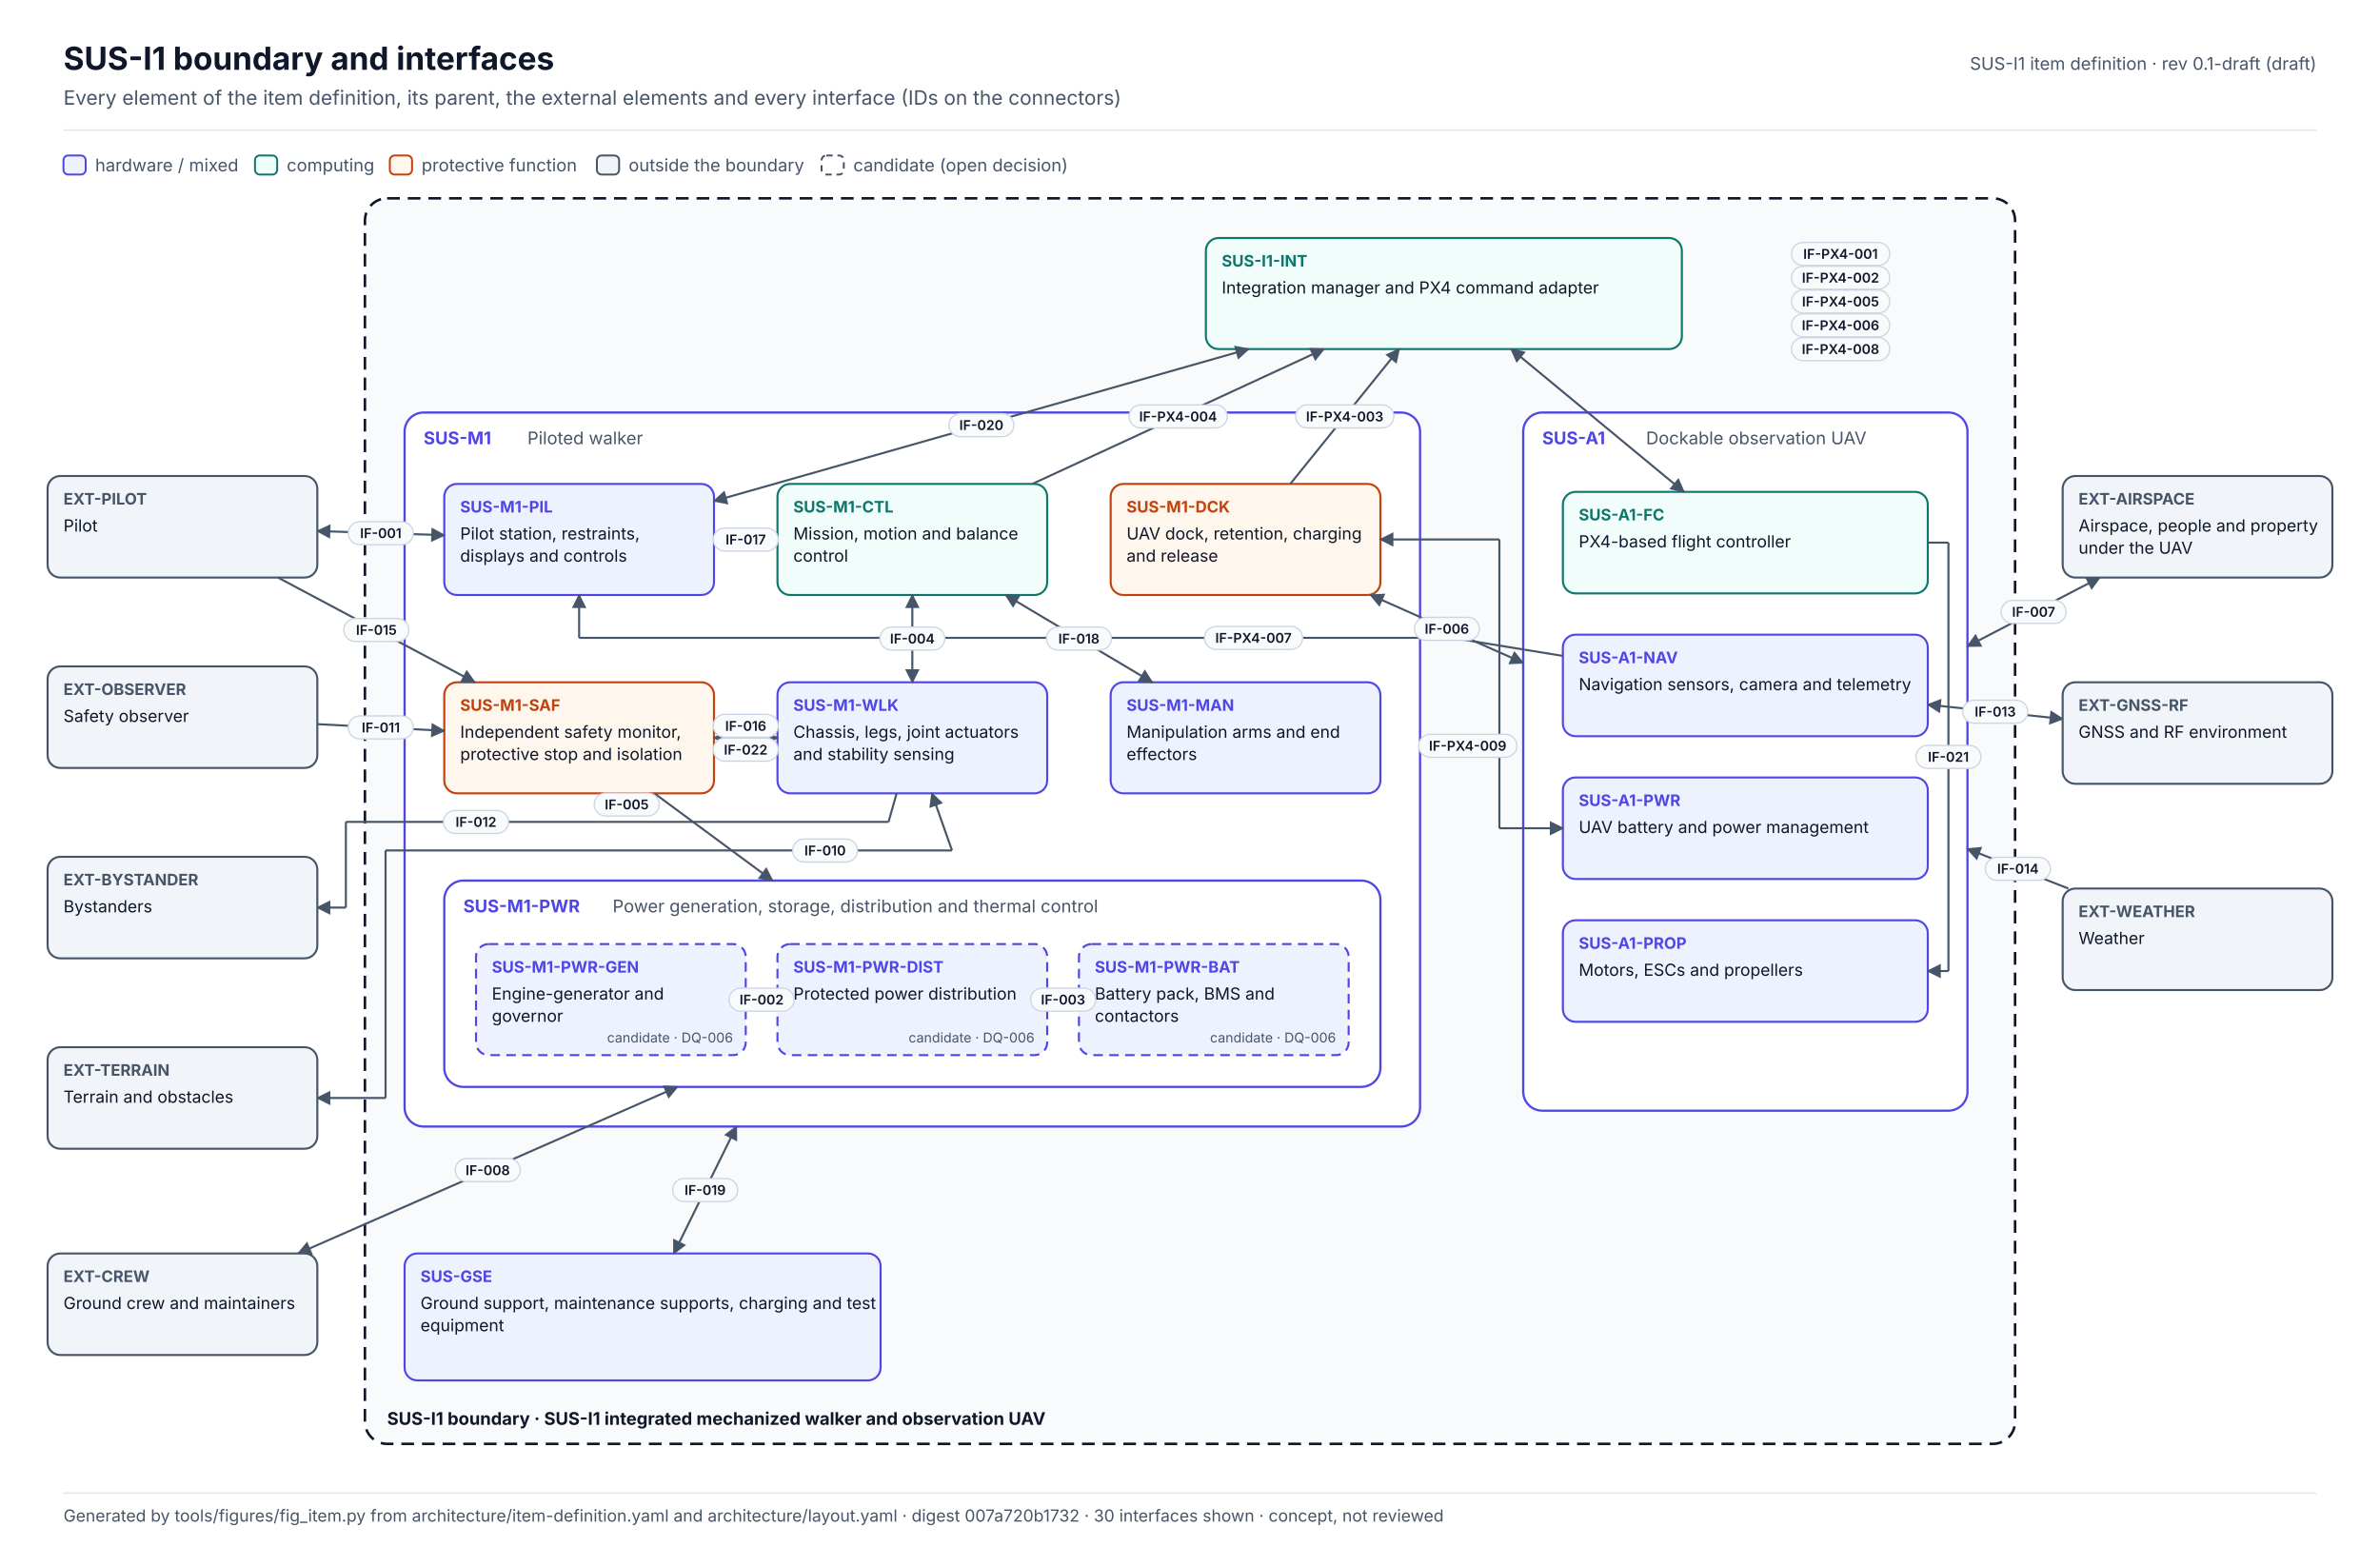
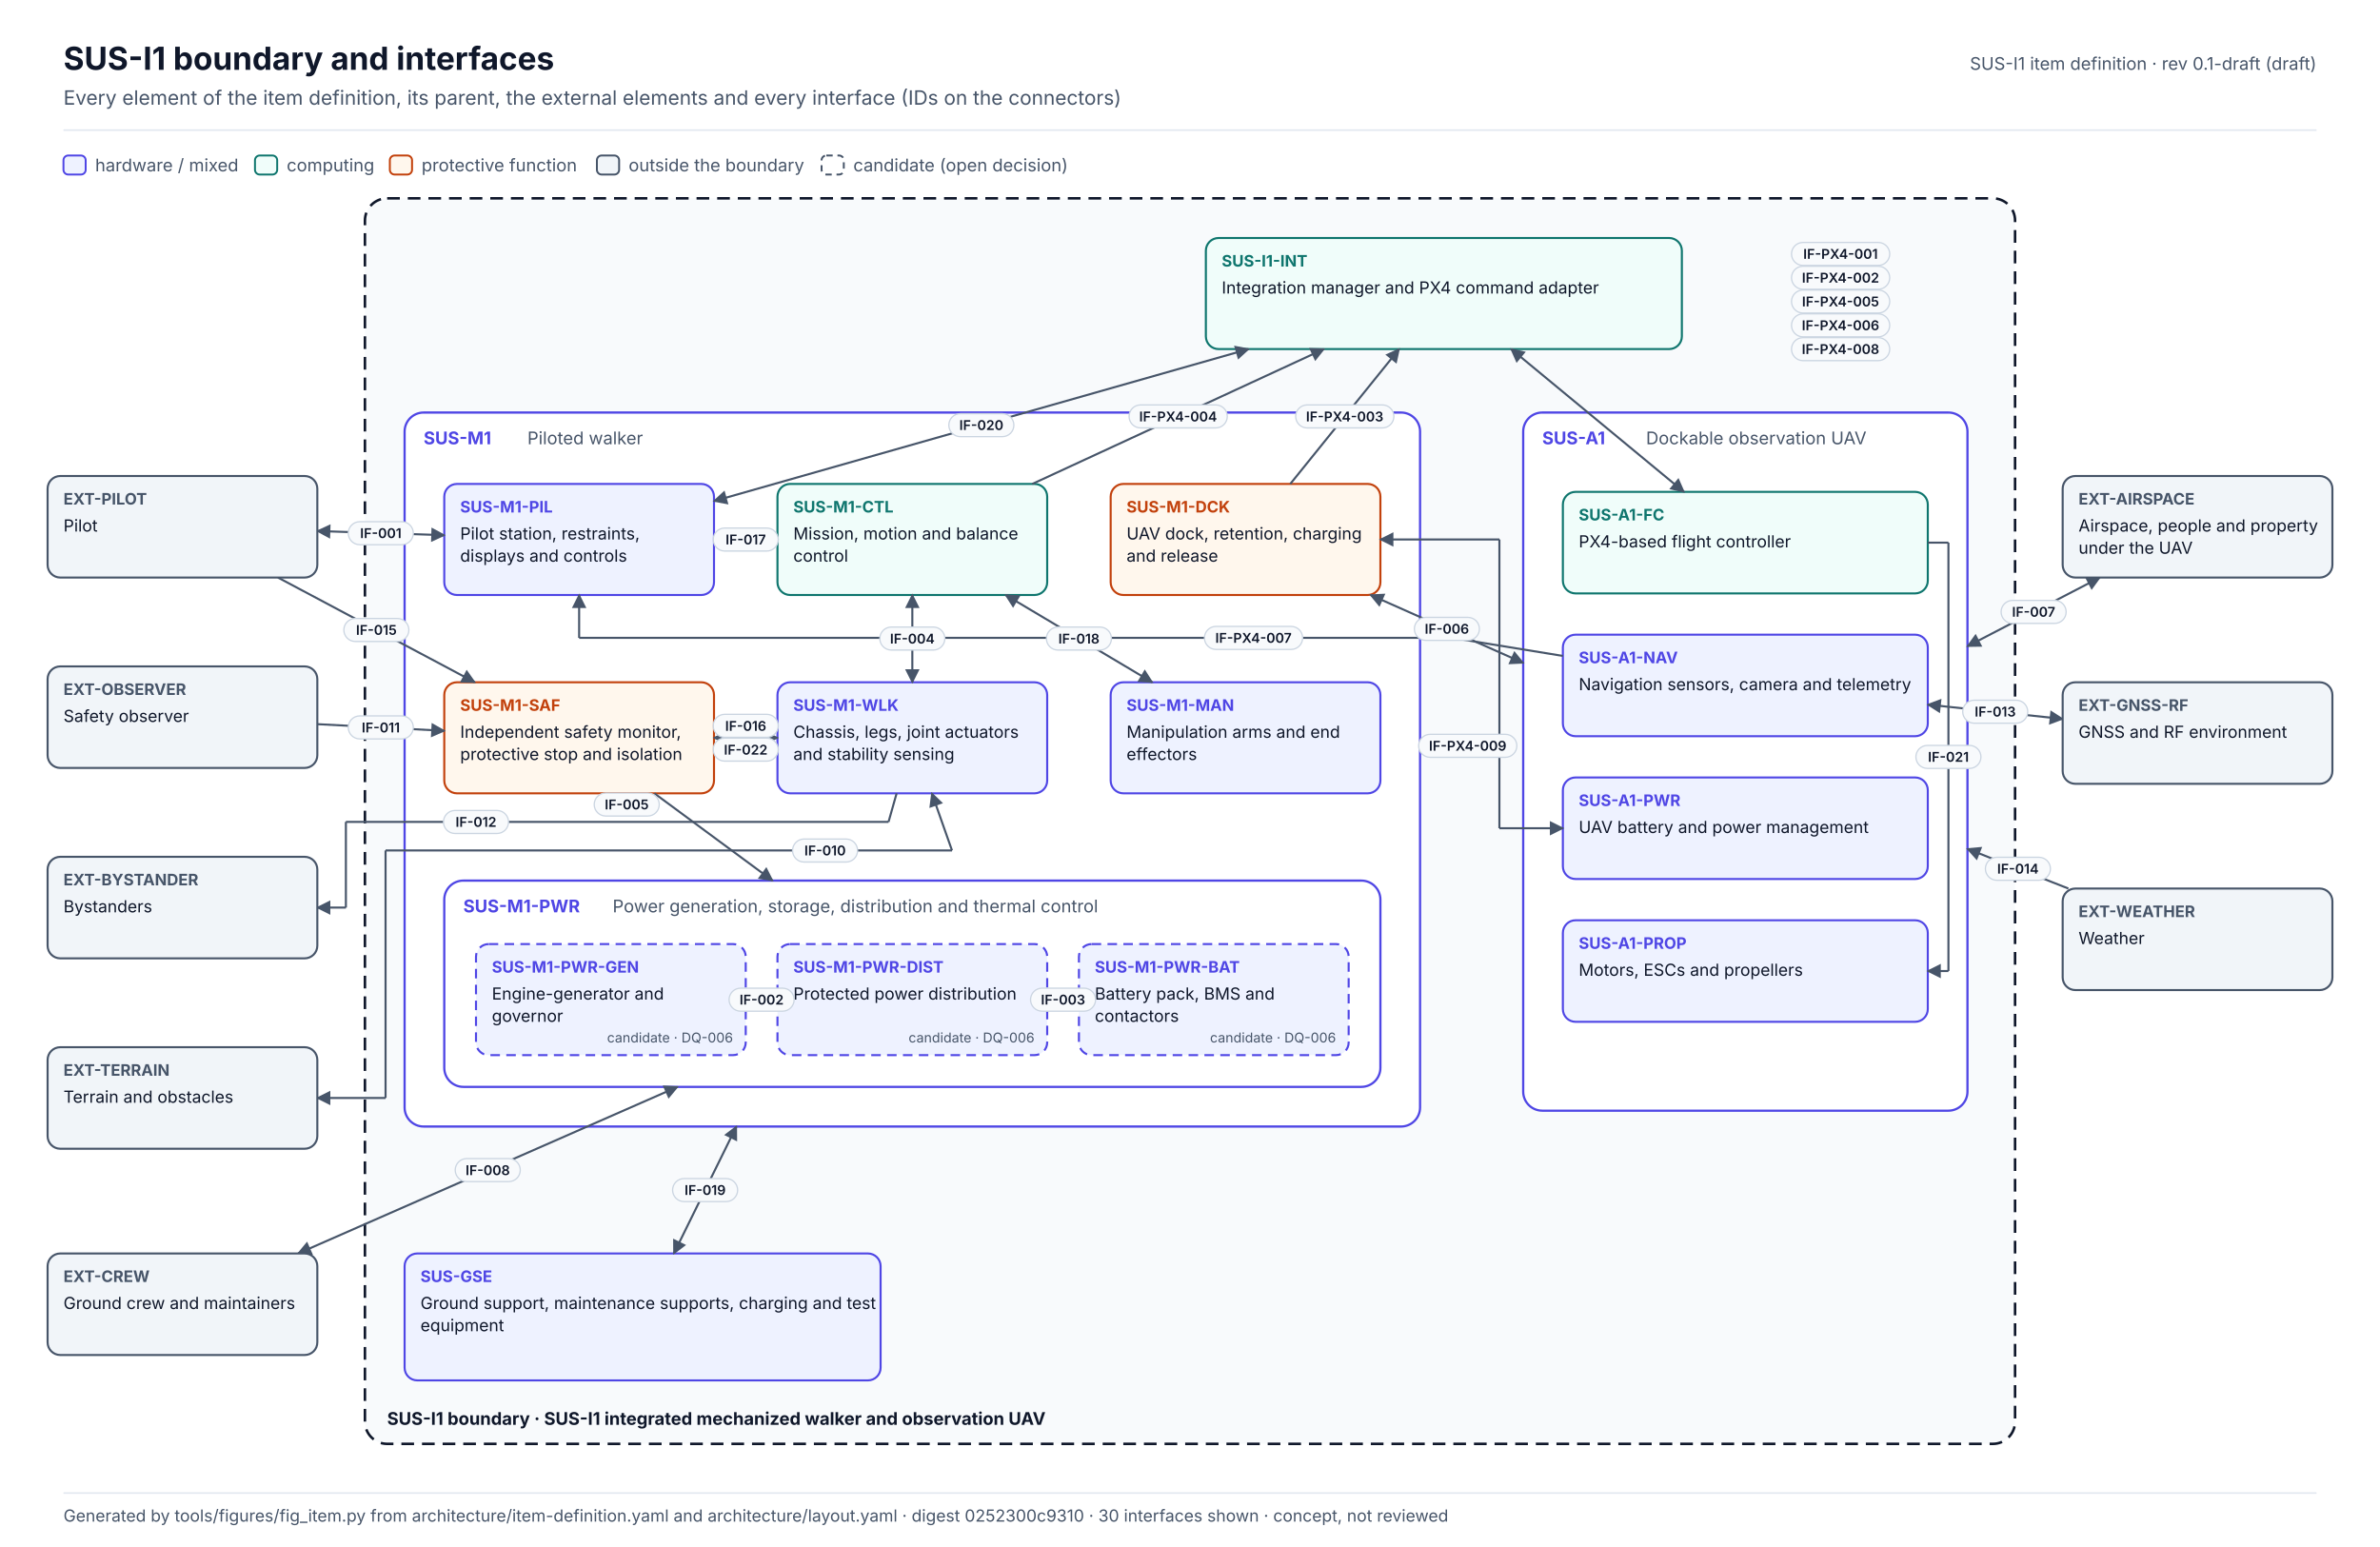
<svg xmlns="http://www.w3.org/2000/svg" width="1500" height="975" viewBox="0 0 1500 975" font-family="Inter, 'Segoe UI', Helvetica, Arial, sans-serif" role="img">
  <defs>
    <marker id="arr" viewBox="0 0 10 10" refX="9" refY="5" markerWidth="7" markerHeight="7" orient="auto-start-reverse">
      <path d="M0,0 L10,5 L0,10 z" fill="#475569" />
    </marker>
  </defs>
  <rect x="0" y="0" width="1500" height="975" rx="0" fill="#FFFFFF" stroke="none" stroke-width="0" />
  <text x="40" y="44" font-size="20" fill="#0F172A" font-weight="700">SUS-I1 boundary and interfaces</text>
  <text x="40" y="66" font-size="12.5" fill="#475569">Every element of the item definition, its parent, the external elements and every interface (IDs on the connectors)</text>
  <text x="1460" y="44" font-size="11" fill="#475569" text-anchor="end">SUS-I1 item definition · rev 0.1-draft (draft)</text>
  <line x1="40" y1="82" x2="1460" y2="82" stroke="#E2E8F0" stroke-width="1" />
  <rect x="40" y="98" width="14" height="12" rx="3" fill="#EEF2FF" stroke="#4F46E5" stroke-width="1.2" />
  <text x="60" y="108" font-size="11" fill="#475569">hardware / mixed</text>
  <rect x="160.7" y="98" width="14" height="12" rx="3" fill="#F0FDFA" stroke="#0F766E" stroke-width="1.2" />
  <text x="180.7" y="108" font-size="11" fill="#475569">computing</text>
  <rect x="245.7" y="98" width="14" height="12" rx="3" fill="#FFF7ED" stroke="#C2410C" stroke-width="1.2" />
  <text x="265.7" y="108" font-size="11" fill="#475569">protective function</text>
  <rect x="376.2" y="98" width="14" height="12" rx="3" fill="#F1F5F9" stroke="#475569" stroke-width="1.2" />
  <text x="396.2" y="108" font-size="11" fill="#475569">outside the boundary</text>
  <rect x="517.8" y="98" width="14" height="12" rx="3" fill="#FFFFFF" stroke="#475569" stroke-width="1.2" stroke-dasharray="4 3" />
  <text x="537.8" y="108" font-size="11" fill="#475569">candidate (open decision)</text>
  <rect x="230" y="125" width="1040" height="785" rx="14" fill="#F8FAFC" stroke="#0F172A" stroke-width="1.6" stroke-dasharray="8 5" />
  <text x="244" y="898" font-size="11" fill="#0F172A" font-weight="700">SUS-I1 boundary · SUS-I1 integrated mechanized walker and observation UAV</text>
  <rect x="960" y="260" width="280" height="440" rx="12" fill="#FFFFFF" stroke="#4F46E5" stroke-width="1.4" />
  <text x="972" y="280" font-size="11" fill="#4F46E5" font-weight="700">SUS-A1</text>
  <text x="1037.4" y="280" font-size="11" fill="#475569">Dockable observation UAV</text>
  <rect x="255" y="790" width="300" height="80" rx="8" fill="#EEF2FF" stroke="#4F46E5" stroke-width="1.3" />
  <text x="265" y="808" font-size="10" fill="#4F46E5" font-weight="700">SUS-GSE</text>
  <text x="265" y="825" font-size="10.5" fill="#0F172A">Ground support, maintenance supports, charging and test</text>
  <text x="265" y="839" font-size="10.5" fill="#0F172A">equipment</text>
  <rect x="760" y="150" width="300" height="70" rx="8" fill="#F0FDFA" stroke="#0F766E" stroke-width="1.3" />
  <text x="770" y="168" font-size="10" fill="#0F766E" font-weight="700">SUS-I1-INT</text>
  <text x="770" y="185" font-size="10.5" fill="#0F172A">Integration manager and PX4 command adapter</text>
  <rect x="255" y="260" width="640" height="450" rx="12" fill="#FFFFFF" stroke="#4F46E5" stroke-width="1.4" />
  <text x="267" y="280" font-size="11" fill="#4F46E5" font-weight="700">SUS-M1</text>
  <text x="332.4" y="280" font-size="11" fill="#475569">Piloted walker</text>
  <rect x="985" y="310" width="230" height="64" rx="8" fill="#F0FDFA" stroke="#0F766E" stroke-width="1.3" />
  <text x="995" y="328" font-size="10" fill="#0F766E" font-weight="700">SUS-A1-FC</text>
  <text x="995" y="345" font-size="10.5" fill="#0F172A">PX4-based flight controller</text>
  <rect x="985" y="400" width="230" height="64" rx="8" fill="#EEF2FF" stroke="#4F46E5" stroke-width="1.3" />
  <text x="995" y="418" font-size="10" fill="#4F46E5" font-weight="700">SUS-A1-NAV</text>
  <text x="995" y="435" font-size="10.5" fill="#0F172A">Navigation sensors, camera and telemetry</text>
  <rect x="985" y="580" width="230" height="64" rx="8" fill="#EEF2FF" stroke="#4F46E5" stroke-width="1.3" />
  <text x="995" y="598" font-size="10" fill="#4F46E5" font-weight="700">SUS-A1-PROP</text>
  <text x="995" y="615" font-size="10.5" fill="#0F172A">Motors, ESCs and propellers</text>
  <rect x="985" y="490" width="230" height="64" rx="8" fill="#EEF2FF" stroke="#4F46E5" stroke-width="1.3" />
  <text x="995" y="508" font-size="10" fill="#4F46E5" font-weight="700">SUS-A1-PWR</text>
  <text x="995" y="525" font-size="10.5" fill="#0F172A">UAV battery and power management</text>
  <rect x="490" y="305" width="170" height="70" rx="8" fill="#F0FDFA" stroke="#0F766E" stroke-width="1.3" />
  <text x="500" y="323" font-size="10" fill="#0F766E" font-weight="700">SUS-M1-CTL</text>
  <text x="500" y="340" font-size="10.5" fill="#0F172A">Mission, motion and balance</text>
  <text x="500" y="354" font-size="10.5" fill="#0F172A">control</text>
  <rect x="700" y="305" width="170" height="70" rx="8" fill="#FFF7ED" stroke="#C2410C" stroke-width="1.3" />
  <text x="710" y="323" font-size="10" fill="#C2410C" font-weight="700">SUS-M1-DCK</text>
  <text x="710" y="340" font-size="10.5" fill="#0F172A">UAV dock, retention, charging</text>
  <text x="710" y="354" font-size="10.5" fill="#0F172A">and release</text>
  <rect x="700" y="430" width="170" height="70" rx="8" fill="#EEF2FF" stroke="#4F46E5" stroke-width="1.3" />
  <text x="710" y="448" font-size="10" fill="#4F46E5" font-weight="700">SUS-M1-MAN</text>
  <text x="710" y="465" font-size="10.5" fill="#0F172A">Manipulation arms and end</text>
  <text x="710" y="479" font-size="10.5" fill="#0F172A">effectors</text>
  <rect x="280" y="305" width="170" height="70" rx="8" fill="#EEF2FF" stroke="#4F46E5" stroke-width="1.3" />
  <text x="290" y="323" font-size="10" fill="#4F46E5" font-weight="700">SUS-M1-PIL</text>
  <text x="290" y="340" font-size="10.5" fill="#0F172A">Pilot station, restraints,</text>
  <text x="290" y="354" font-size="10.5" fill="#0F172A">displays and controls</text>
  <rect x="280" y="555" width="590" height="130" rx="12" fill="#FFFFFF" stroke="#4F46E5" stroke-width="1.4" />
  <text x="292" y="575" font-size="11" fill="#4F46E5" font-weight="700">SUS-M1-PWR</text>
  <text x="386.1" y="575" font-size="11" fill="#475569">Power generation, storage, distribution and thermal control</text>
  <rect x="280" y="430" width="170" height="70" rx="8" fill="#FFF7ED" stroke="#C2410C" stroke-width="1.3" />
  <text x="290" y="448" font-size="10" fill="#C2410C" font-weight="700">SUS-M1-SAF</text>
  <text x="290" y="465" font-size="10.5" fill="#0F172A">Independent safety monitor,</text>
  <text x="290" y="479" font-size="10.5" fill="#0F172A">protective stop and isolation</text>
  <rect x="490" y="430" width="170" height="70" rx="8" fill="#EEF2FF" stroke="#4F46E5" stroke-width="1.3" />
  <text x="500" y="448" font-size="10" fill="#4F46E5" font-weight="700">SUS-M1-WLK</text>
  <text x="500" y="465" font-size="10.5" fill="#0F172A">Chassis, legs, joint actuators</text>
  <text x="500" y="479" font-size="10.5" fill="#0F172A">and stability sensing</text>
  <rect x="680" y="595" width="170" height="70" rx="8" fill="#EEF2FF" stroke="#4F46E5" stroke-width="1.3" stroke-dasharray="6 4" />
  <text x="690" y="613" font-size="10" fill="#4F46E5" font-weight="700">SUS-M1-PWR-BAT</text>
  <text x="690" y="630" font-size="10.5" fill="#0F172A">Battery pack, BMS and</text>
  <text x="690" y="644" font-size="10.5" fill="#0F172A">contactors</text>
  <text x="842" y="657" font-size="8.5" fill="#475569" text-anchor="end">candidate · DQ-006</text>
  <rect x="490" y="595" width="170" height="70" rx="8" fill="#EEF2FF" stroke="#4F46E5" stroke-width="1.3" stroke-dasharray="6 4" />
  <text x="500" y="613" font-size="10" fill="#4F46E5" font-weight="700">SUS-M1-PWR-DIST</text>
  <text x="500" y="630" font-size="10.5" fill="#0F172A">Protected power distribution</text>
  <text x="652" y="657" font-size="8.5" fill="#475569" text-anchor="end">candidate · DQ-006</text>
  <rect x="300" y="595" width="170" height="70" rx="8" fill="#EEF2FF" stroke="#4F46E5" stroke-width="1.3" stroke-dasharray="6 4" />
  <text x="310" y="613" font-size="10" fill="#4F46E5" font-weight="700">SUS-M1-PWR-GEN</text>
  <text x="310" y="630" font-size="10.5" fill="#0F172A">Engine-generator and</text>
  <text x="310" y="644" font-size="10.5" fill="#0F172A">governor</text>
  <text x="462" y="657" font-size="8.5" fill="#475569" text-anchor="end">candidate · DQ-006</text>
  <line x1="1323.4" y1="364" x2="1240" y2="407.3" stroke="#475569" stroke-width="1.3" marker-start="url(#arr)" marker-end="url(#arr)" />
  <line x1="200" y1="572" x2="218" y2="572" stroke="#475569" stroke-width="1.3" marker-start="url(#arr)" />
  <line x1="218" y1="572" x2="218" y2="518" stroke="#475569" stroke-width="1.3" />
  <line x1="218" y1="518" x2="560" y2="518" stroke="#475569" stroke-width="1.3" />
  <line x1="560" y1="518" x2="565.1" y2="500" stroke="#475569" stroke-width="1.3" />
  <line x1="187.9" y1="790" x2="427" y2="685" stroke="#475569" stroke-width="1.3" marker-start="url(#arr)" marker-end="url(#arr)" />
  <line x1="1300" y1="453.1" x2="1215" y2="444.1" stroke="#475569" stroke-width="1.3" marker-start="url(#arr)" marker-end="url(#arr)" />
  <line x1="200" y1="456.4" x2="280" y2="460.6" stroke="#475569" stroke-width="1.3" marker-end="url(#arr)" />
  <line x1="200" y1="334.7" x2="280" y2="337.3" stroke="#475569" stroke-width="1.3" marker-start="url(#arr)" marker-end="url(#arr)" />
  <line x1="175.2" y1="364" x2="299.2" y2="430" stroke="#475569" stroke-width="1.3" marker-end="url(#arr)" />
  <line x1="200" y1="692" x2="243" y2="692" stroke="#475569" stroke-width="1.3" marker-start="url(#arr)" />
  <line x1="243" y1="692" x2="243" y2="536" stroke="#475569" stroke-width="1.3" />
  <line x1="243" y1="536" x2="600" y2="536" stroke="#475569" stroke-width="1.3" />
  <line x1="600" y1="536" x2="587.3" y2="500" stroke="#475569" stroke-width="1.3" marker-end="url(#arr)" />
  <line x1="1303.6" y1="560" x2="1240" y2="535" stroke="#475569" stroke-width="1.3" marker-end="url(#arr)" />
  <line x1="960" y1="417.8" x2="863.8" y2="375" stroke="#475569" stroke-width="1.3" marker-start="url(#arr)" marker-end="url(#arr)" />
  <line x1="1215" y1="342" x2="1228" y2="342" stroke="#475569" stroke-width="1.3" />
  <line x1="1228" y1="342" x2="1228" y2="612" stroke="#475569" stroke-width="1.3" />
  <line x1="1228" y1="612" x2="1215" y2="612" stroke="#475569" stroke-width="1.3" marker-end="url(#arr)" />
  <line x1="1061.3" y1="310" x2="952.4" y2="220" stroke="#475569" stroke-width="1.3" marker-start="url(#arr)" marker-end="url(#arr)" />
  <line x1="985" y1="413.4" x2="915" y2="402" stroke="#475569" stroke-width="1.3" />
  <line x1="915" y1="402" x2="365" y2="402" stroke="#475569" stroke-width="1.3" />
  <line x1="365" y1="402" x2="365" y2="375" stroke="#475569" stroke-width="1.3" marker-end="url(#arr)" />
  <line x1="985" y1="522" x2="945" y2="522" stroke="#475569" stroke-width="1.3" marker-start="url(#arr)" />
  <line x1="945" y1="522" x2="945" y2="340" stroke="#475569" stroke-width="1.3" />
  <line x1="945" y1="340" x2="870" y2="340" stroke="#475569" stroke-width="1.3" marker-end="url(#arr)" />
  <line x1="424.7" y1="790" x2="464.1" y2="710" stroke="#475569" stroke-width="1.3" marker-start="url(#arr)" marker-end="url(#arr)" />
  <line x1="834.4" y1="220" x2="650.6" y2="305" stroke="#475569" stroke-width="1.3" marker-start="url(#arr)" />
  <line x1="881.8" y1="220" x2="813.2" y2="305" stroke="#475569" stroke-width="1.3" marker-start="url(#arr)" />
  <line x1="786.9" y1="220" x2="450" y2="315.8" stroke="#475569" stroke-width="1.3" marker-start="url(#arr)" marker-end="url(#arr)" />
  <line x1="633.8" y1="375" x2="726.2" y2="430" stroke="#475569" stroke-width="1.3" marker-start="url(#arr)" marker-end="url(#arr)" />
  <line x1="490" y1="340" x2="450" y2="340" stroke="#475569" stroke-width="1.3" marker-start="url(#arr)" />
  <line x1="575" y1="375" x2="575" y2="430" stroke="#475569" stroke-width="1.3" marker-start="url(#arr)" marker-end="url(#arr)" />
  <line x1="486.9" y1="555" x2="412.4" y2="500" stroke="#475569" stroke-width="1.3" marker-start="url(#arr)" />
  <line x1="680" y1="630" x2="660" y2="630" stroke="#475569" stroke-width="1.3" stroke-dasharray="5 4" marker-start="url(#arr)" marker-end="url(#arr)" />
  <line x1="490" y1="630" x2="470" y2="630" stroke="#475569" stroke-width="1.3" stroke-dasharray="5 4" marker-start="url(#arr)" />
  <line x1="450" y1="465" x2="490" y2="465" stroke="#475569" stroke-width="1.3" marker-start="url(#arr)" marker-end="url(#arr)" />
  <rect x="1300" y="300" width="170" height="64" rx="8" fill="#F1F5F9" stroke="#475569" stroke-width="1.3" />
  <text x="1310" y="318" font-size="10" fill="#475569" font-weight="700">EXT-AIRSPACE</text>
  <text x="1310" y="335" font-size="10.5" fill="#0F172A">Airspace, people and property</text>
  <text x="1310" y="349" font-size="10.5" fill="#0F172A">under the UAV</text>
  <rect x="30" y="540" width="170" height="64" rx="8" fill="#F1F5F9" stroke="#475569" stroke-width="1.3" />
  <text x="40" y="558" font-size="10" fill="#475569" font-weight="700">EXT-BYSTANDER</text>
  <text x="40" y="575" font-size="10.5" fill="#0F172A">Bystanders</text>
  <rect x="30" y="790" width="170" height="64" rx="8" fill="#F1F5F9" stroke="#475569" stroke-width="1.3" />
  <text x="40" y="808" font-size="10" fill="#475569" font-weight="700">EXT-CREW</text>
  <text x="40" y="825" font-size="10.5" fill="#0F172A">Ground crew and maintainers</text>
  <rect x="1300" y="430" width="170" height="64" rx="8" fill="#F1F5F9" stroke="#475569" stroke-width="1.3" />
  <text x="1310" y="448" font-size="10" fill="#475569" font-weight="700">EXT-GNSS-RF</text>
  <text x="1310" y="465" font-size="10.5" fill="#0F172A">GNSS and RF environment</text>
  <rect x="30" y="420" width="170" height="64" rx="8" fill="#F1F5F9" stroke="#475569" stroke-width="1.3" />
  <text x="40" y="438" font-size="10" fill="#475569" font-weight="700">EXT-OBSERVER</text>
  <text x="40" y="455" font-size="10.5" fill="#0F172A">Safety observer</text>
  <rect x="30" y="300" width="170" height="64" rx="8" fill="#F1F5F9" stroke="#475569" stroke-width="1.3" />
  <text x="40" y="318" font-size="10" fill="#475569" font-weight="700">EXT-PILOT</text>
  <text x="40" y="335" font-size="10.5" fill="#0F172A">Pilot</text>
  <rect x="30" y="660" width="170" height="64" rx="8" fill="#F1F5F9" stroke="#475569" stroke-width="1.3" />
  <text x="40" y="678" font-size="10" fill="#475569" font-weight="700">EXT-TERRAIN</text>
  <text x="40" y="695" font-size="10.5" fill="#0F172A">Terrain and obstacles</text>
  <rect x="1300" y="560" width="170" height="64" rx="8" fill="#F1F5F9" stroke="#475569" stroke-width="1.3" />
  <text x="1310" y="578" font-size="10" fill="#475569" font-weight="700">EXT-WEATHER</text>
  <text x="1310" y="595" font-size="10.5" fill="#0F172A">Weather</text>
  <rect x="1261.2" y="378.4" width="41" height="14.5" rx="7.25" fill="#F8FAFC" stroke="#CBD5E1" stroke-width="0.8" />
  <text x="1281.7" y="388.7" font-size="8.5" fill="#0F172A" font-weight="600" text-anchor="middle">IF-007</text>
  <rect x="279.5" y="510.8" width="41" height="14.5" rx="7.25" fill="#F8FAFC" stroke="#CBD5E1" stroke-width="0.8" />
  <text x="300" y="521.1" font-size="8.5" fill="#0F172A" font-weight="600" text-anchor="middle">IF-012</text>
  <rect x="286.9" y="730.2" width="41" height="14.5" rx="7.25" fill="#F8FAFC" stroke="#CBD5E1" stroke-width="0.8" />
  <text x="307.4" y="740.6" font-size="8.5" fill="#0F172A" font-weight="600" text-anchor="middle">IF-008</text>
  <rect x="1237" y="441.3" width="41" height="14.5" rx="7.25" fill="#F8FAFC" stroke="#CBD5E1" stroke-width="0.8" />
  <text x="1257.5" y="451.6" font-size="8.5" fill="#0F172A" font-weight="600" text-anchor="middle">IF-013</text>
  <rect x="219.5" y="451.2" width="41" height="14.5" rx="7.25" fill="#F8FAFC" stroke="#CBD5E1" stroke-width="0.8" />
  <text x="240" y="461.6" font-size="8.5" fill="#0F172A" font-weight="600" text-anchor="middle">IF-011</text>
  <rect x="219.5" y="328.8" width="41" height="14.5" rx="7.25" fill="#F8FAFC" stroke="#CBD5E1" stroke-width="0.8" />
  <text x="240" y="339.1" font-size="8.5" fill="#0F172A" font-weight="600" text-anchor="middle">IF-001</text>
  <rect x="216.7" y="389.8" width="41" height="14.5" rx="7.25" fill="#F8FAFC" stroke="#CBD5E1" stroke-width="0.8" />
  <text x="237.2" y="400.1" font-size="8.5" fill="#0F172A" font-weight="600" text-anchor="middle">IF-015</text>
  <rect x="499.5" y="528.8" width="41" height="14.5" rx="7.25" fill="#F8FAFC" stroke="#CBD5E1" stroke-width="0.8" />
  <text x="520" y="539.1" font-size="8.5" fill="#0F172A" font-weight="600" text-anchor="middle">IF-010</text>
  <rect x="1251.3" y="540.3" width="41" height="14.5" rx="7.25" fill="#F8FAFC" stroke="#CBD5E1" stroke-width="0.8" />
  <text x="1271.8" y="550.6" font-size="8.5" fill="#0F172A" font-weight="600" text-anchor="middle">IF-014</text>
  <rect x="891.4" y="389.1" width="41" height="14.5" rx="7.25" fill="#F8FAFC" stroke="#CBD5E1" stroke-width="0.8" />
  <text x="911.9" y="399.4" font-size="8.5" fill="#0F172A" font-weight="600" text-anchor="middle">IF-006</text>
  <rect x="1207.5" y="469.8" width="41" height="14.5" rx="7.25" fill="#F8FAFC" stroke="#CBD5E1" stroke-width="0.8" />
  <text x="1228" y="480.1" font-size="8.5" fill="#0F172A" font-weight="600" text-anchor="middle">IF-021</text>
  <rect x="1129.1" y="152.8" width="61.9" height="14.5" rx="7.25" fill="#F8FAFC" stroke="#CBD5E1" stroke-width="0.8" />
  <text x="1160" y="163.1" font-size="8.5" fill="#0F172A" font-weight="600" text-anchor="middle">IF-PX4-001</text>
  <rect x="1129.1" y="167.8" width="61.9" height="14.5" rx="7.25" fill="#F8FAFC" stroke="#CBD5E1" stroke-width="0.8" />
  <text x="1160" y="178.1" font-size="8.5" fill="#0F172A" font-weight="600" text-anchor="middle">IF-PX4-002</text>
  <rect x="1129.1" y="182.8" width="61.9" height="14.5" rx="7.25" fill="#F8FAFC" stroke="#CBD5E1" stroke-width="0.8" />
  <text x="1160" y="193.1" font-size="8.5" fill="#0F172A" font-weight="600" text-anchor="middle">IF-PX4-005</text>
  <rect x="1129.1" y="197.8" width="61.9" height="14.5" rx="7.25" fill="#F8FAFC" stroke="#CBD5E1" stroke-width="0.8" />
  <text x="1160" y="208.1" font-size="8.5" fill="#0F172A" font-weight="600" text-anchor="middle">IF-PX4-006</text>
  <rect x="1129.1" y="212.8" width="61.9" height="14.5" rx="7.25" fill="#F8FAFC" stroke="#CBD5E1" stroke-width="0.8" />
  <text x="1160" y="223.1" font-size="8.5" fill="#0F172A" font-weight="600" text-anchor="middle">IF-PX4-008</text>
  <rect x="759.1" y="394.8" width="61.9" height="14.5" rx="7.25" fill="#F8FAFC" stroke="#CBD5E1" stroke-width="0.8" />
  <text x="790" y="405.1" font-size="8.5" fill="#0F172A" font-weight="600" text-anchor="middle">IF-PX4-007</text>
  <rect x="894.1" y="462.8" width="61.9" height="14.5" rx="7.25" fill="#F8FAFC" stroke="#CBD5E1" stroke-width="0.8" />
  <text x="925" y="473.1" font-size="8.5" fill="#0F172A" font-weight="600" text-anchor="middle">IF-PX4-009</text>
  <rect x="423.9" y="742.8" width="41" height="14.5" rx="7.25" fill="#F8FAFC" stroke="#CBD5E1" stroke-width="0.8" />
  <text x="444.4" y="753.1" font-size="8.5" fill="#0F172A" font-weight="600" text-anchor="middle">IF-019</text>
  <rect x="711.6" y="255.2" width="61.9" height="14.5" rx="7.25" fill="#F8FAFC" stroke="#CBD5E1" stroke-width="0.8" />
  <text x="742.5" y="265.6" font-size="8.5" fill="#0F172A" font-weight="600" text-anchor="middle">IF-PX4-004</text>
  <rect x="816.6" y="255.2" width="61.9" height="14.5" rx="7.25" fill="#F8FAFC" stroke="#CBD5E1" stroke-width="0.8" />
  <text x="847.5" y="265.6" font-size="8.5" fill="#0F172A" font-weight="600" text-anchor="middle">IF-PX4-003</text>
  <rect x="598" y="260.7" width="41" height="14.5" rx="7.25" fill="#F8FAFC" stroke="#CBD5E1" stroke-width="0.8" />
  <text x="618.5" y="271" font-size="8.5" fill="#0F172A" font-weight="600" text-anchor="middle">IF-020</text>
  <rect x="659.5" y="395.2" width="41" height="14.5" rx="7.25" fill="#F8FAFC" stroke="#CBD5E1" stroke-width="0.8" />
  <text x="680" y="405.6" font-size="8.5" fill="#0F172A" font-weight="600" text-anchor="middle">IF-018</text>
  <rect x="449.5" y="332.8" width="41" height="14.5" rx="7.25" fill="#F8FAFC" stroke="#CBD5E1" stroke-width="0.8" />
  <text x="470" y="343.1" font-size="8.5" fill="#0F172A" font-weight="600" text-anchor="middle">IF-017</text>
  <rect x="554.5" y="395.2" width="41" height="14.5" rx="7.25" fill="#F8FAFC" stroke="#CBD5E1" stroke-width="0.8" />
  <text x="575" y="405.6" font-size="8.5" fill="#0F172A" font-weight="600" text-anchor="middle">IF-004</text>
  <rect x="374.5" y="499.8" width="41" height="14.5" rx="7.25" fill="#F8FAFC" stroke="#CBD5E1" stroke-width="0.8" />
  <text x="395" y="510.1" font-size="8.5" fill="#0F172A" font-weight="600" text-anchor="middle">IF-005</text>
  <rect x="649.5" y="622.8" width="41" height="14.5" rx="7.25" fill="#F8FAFC" stroke="#CBD5E1" stroke-width="0.8" />
  <text x="670" y="633.1" font-size="8.5" fill="#0F172A" font-weight="600" text-anchor="middle">IF-003</text>
  <rect x="459.5" y="622.8" width="41" height="14.5" rx="7.25" fill="#F8FAFC" stroke="#CBD5E1" stroke-width="0.8" />
  <text x="480" y="633.1" font-size="8.5" fill="#0F172A" font-weight="600" text-anchor="middle">IF-002</text>
  <rect x="449.5" y="450.2" width="41" height="14.5" rx="7.25" fill="#F8FAFC" stroke="#CBD5E1" stroke-width="0.8" />
  <text x="470" y="460.6" font-size="8.5" fill="#0F172A" font-weight="600" text-anchor="middle">IF-016</text>
  <rect x="449.5" y="465.2" width="41" height="14.5" rx="7.25" fill="#F8FAFC" stroke="#CBD5E1" stroke-width="0.8" />
  <text x="470" y="475.6" font-size="8.5" fill="#0F172A" font-weight="600" text-anchor="middle">IF-022</text>
  <line x1="40" y1="941" x2="1460" y2="941" stroke="#E2E8F0" stroke-width="1" />
-   <text x="40" y="959" font-size="10.5" fill="#475569">Generated by tools/figures/fig_item.py from architecture/item-definition.yaml and architecture/layout.yaml · digest 007a720b1732 · 30 interfaces shown · concept, not reviewed</text>
+   <text x="40" y="959" font-size="10.5" fill="#475569">Generated by tools/figures/fig_item.py from architecture/item-definition.yaml and architecture/layout.yaml · digest 0252300c9310 · 30 interfaces shown · concept, not reviewed</text>
</svg>
